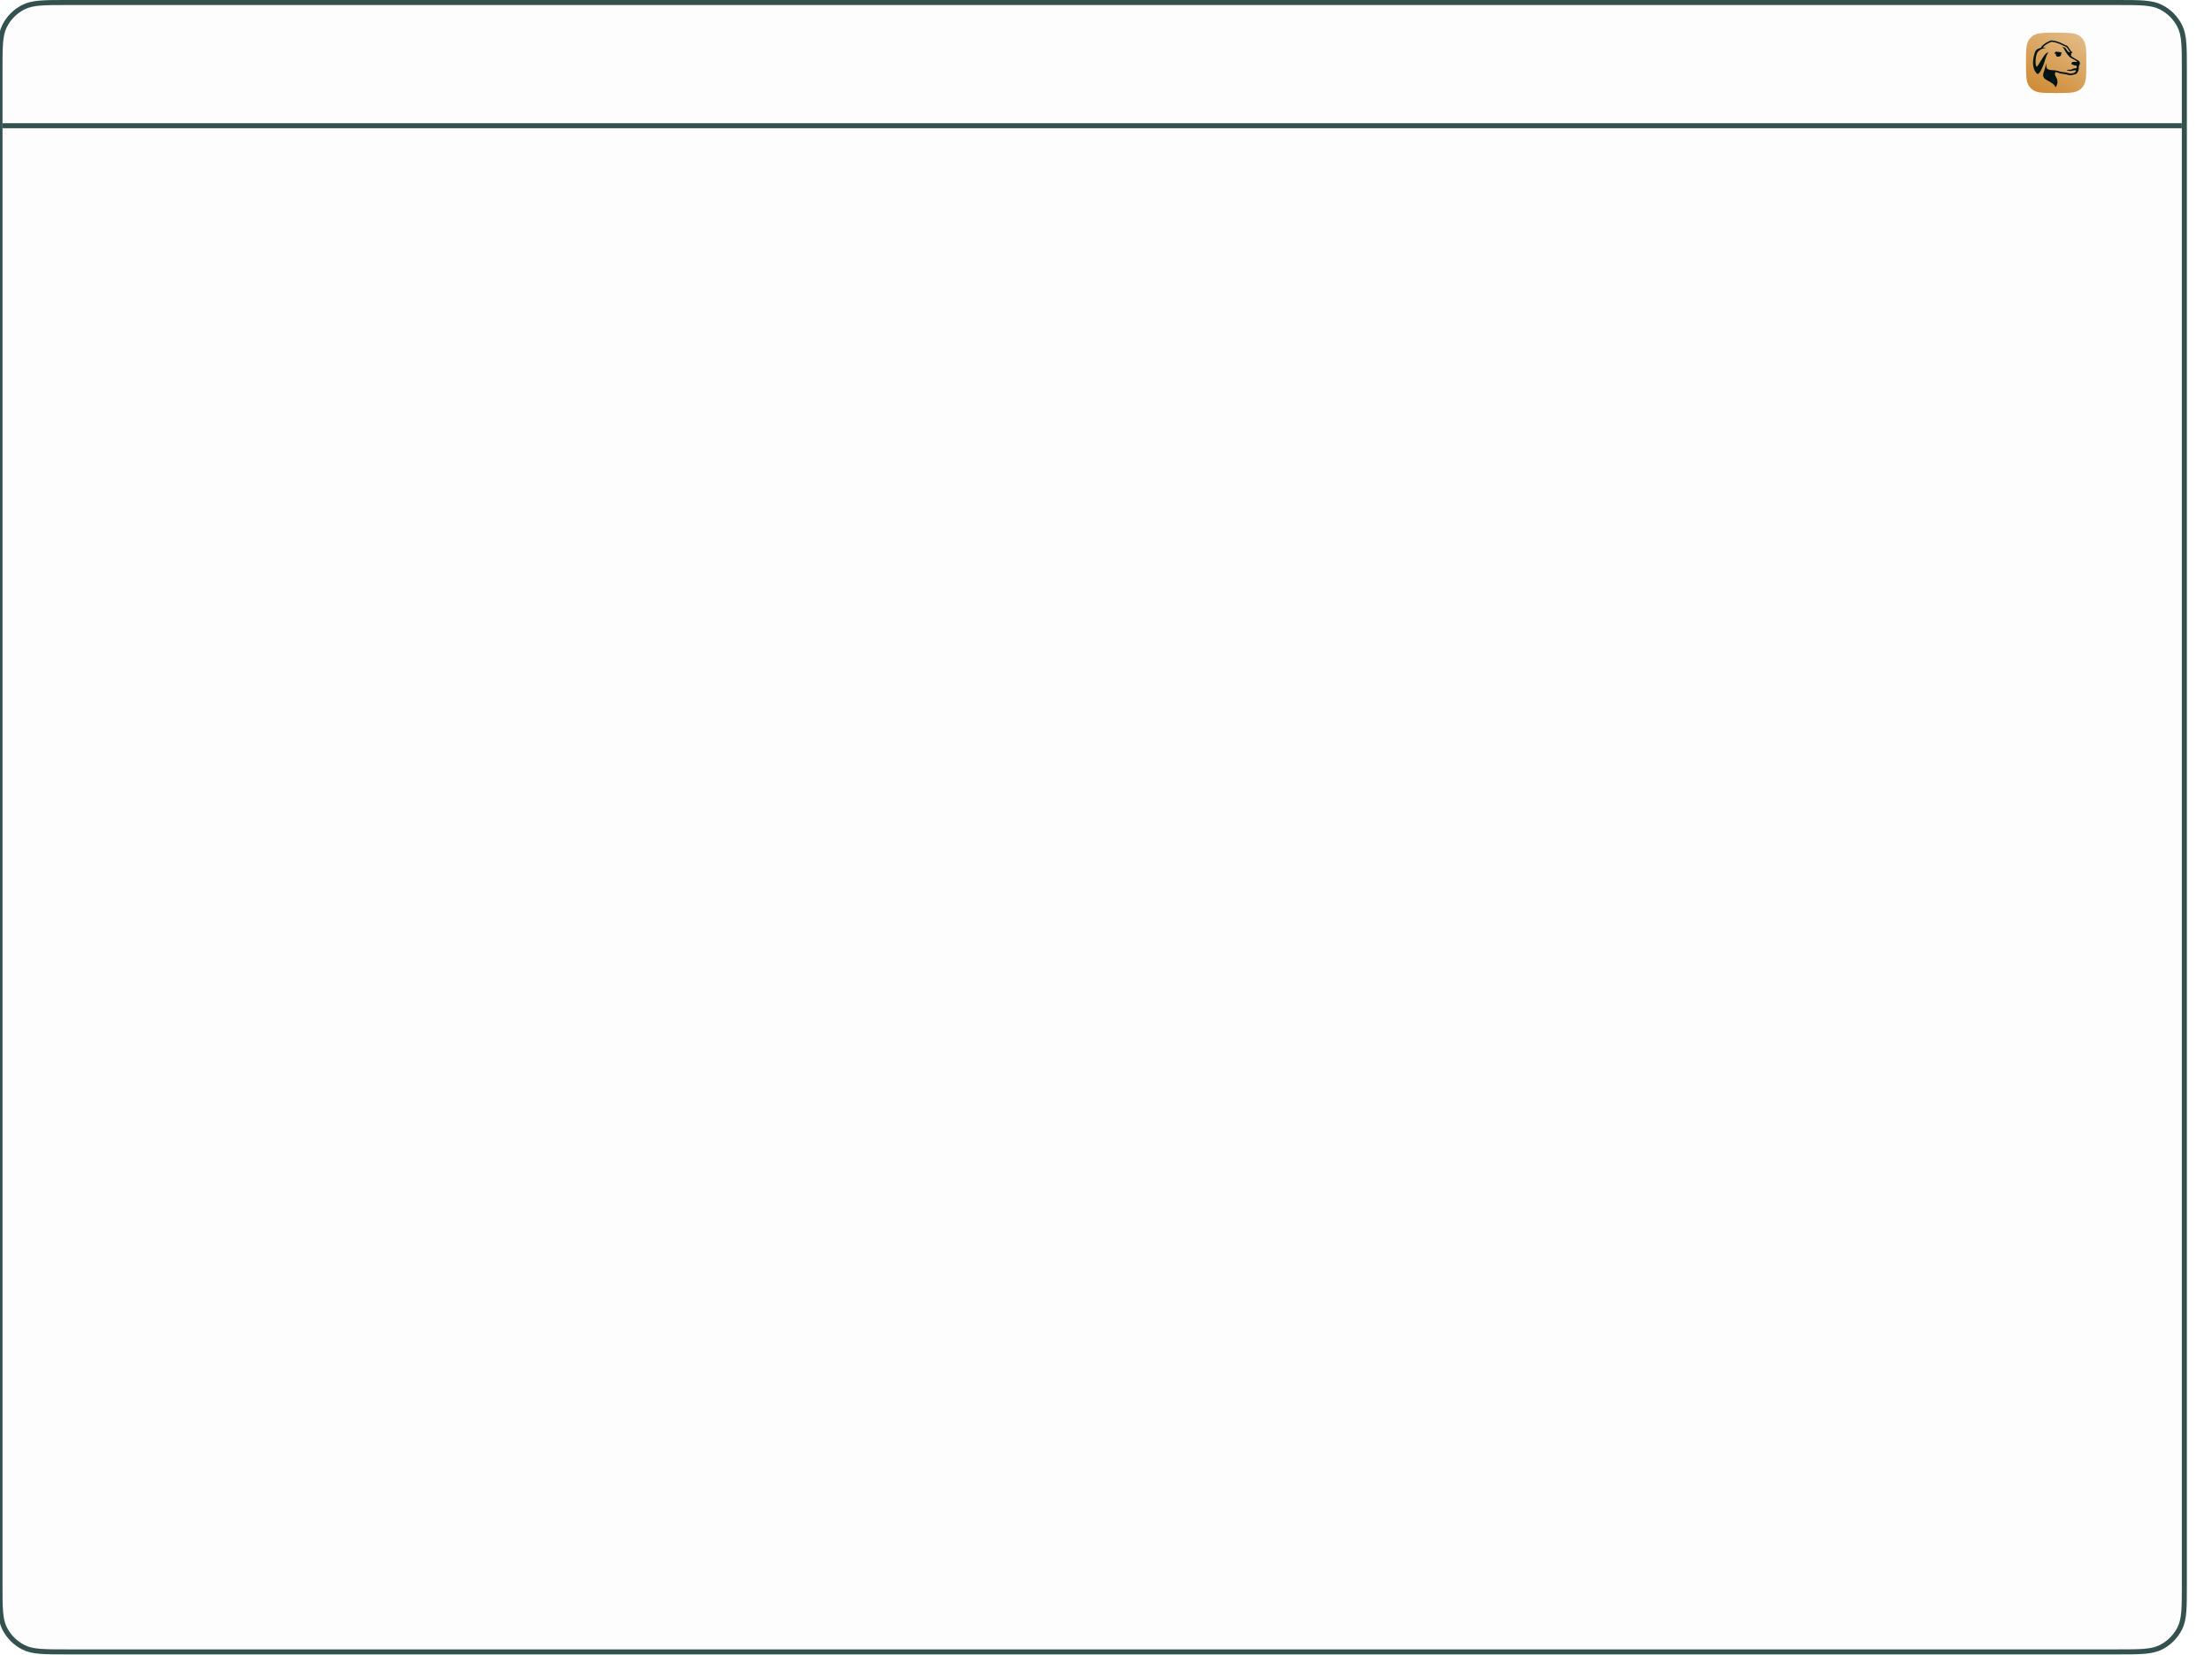
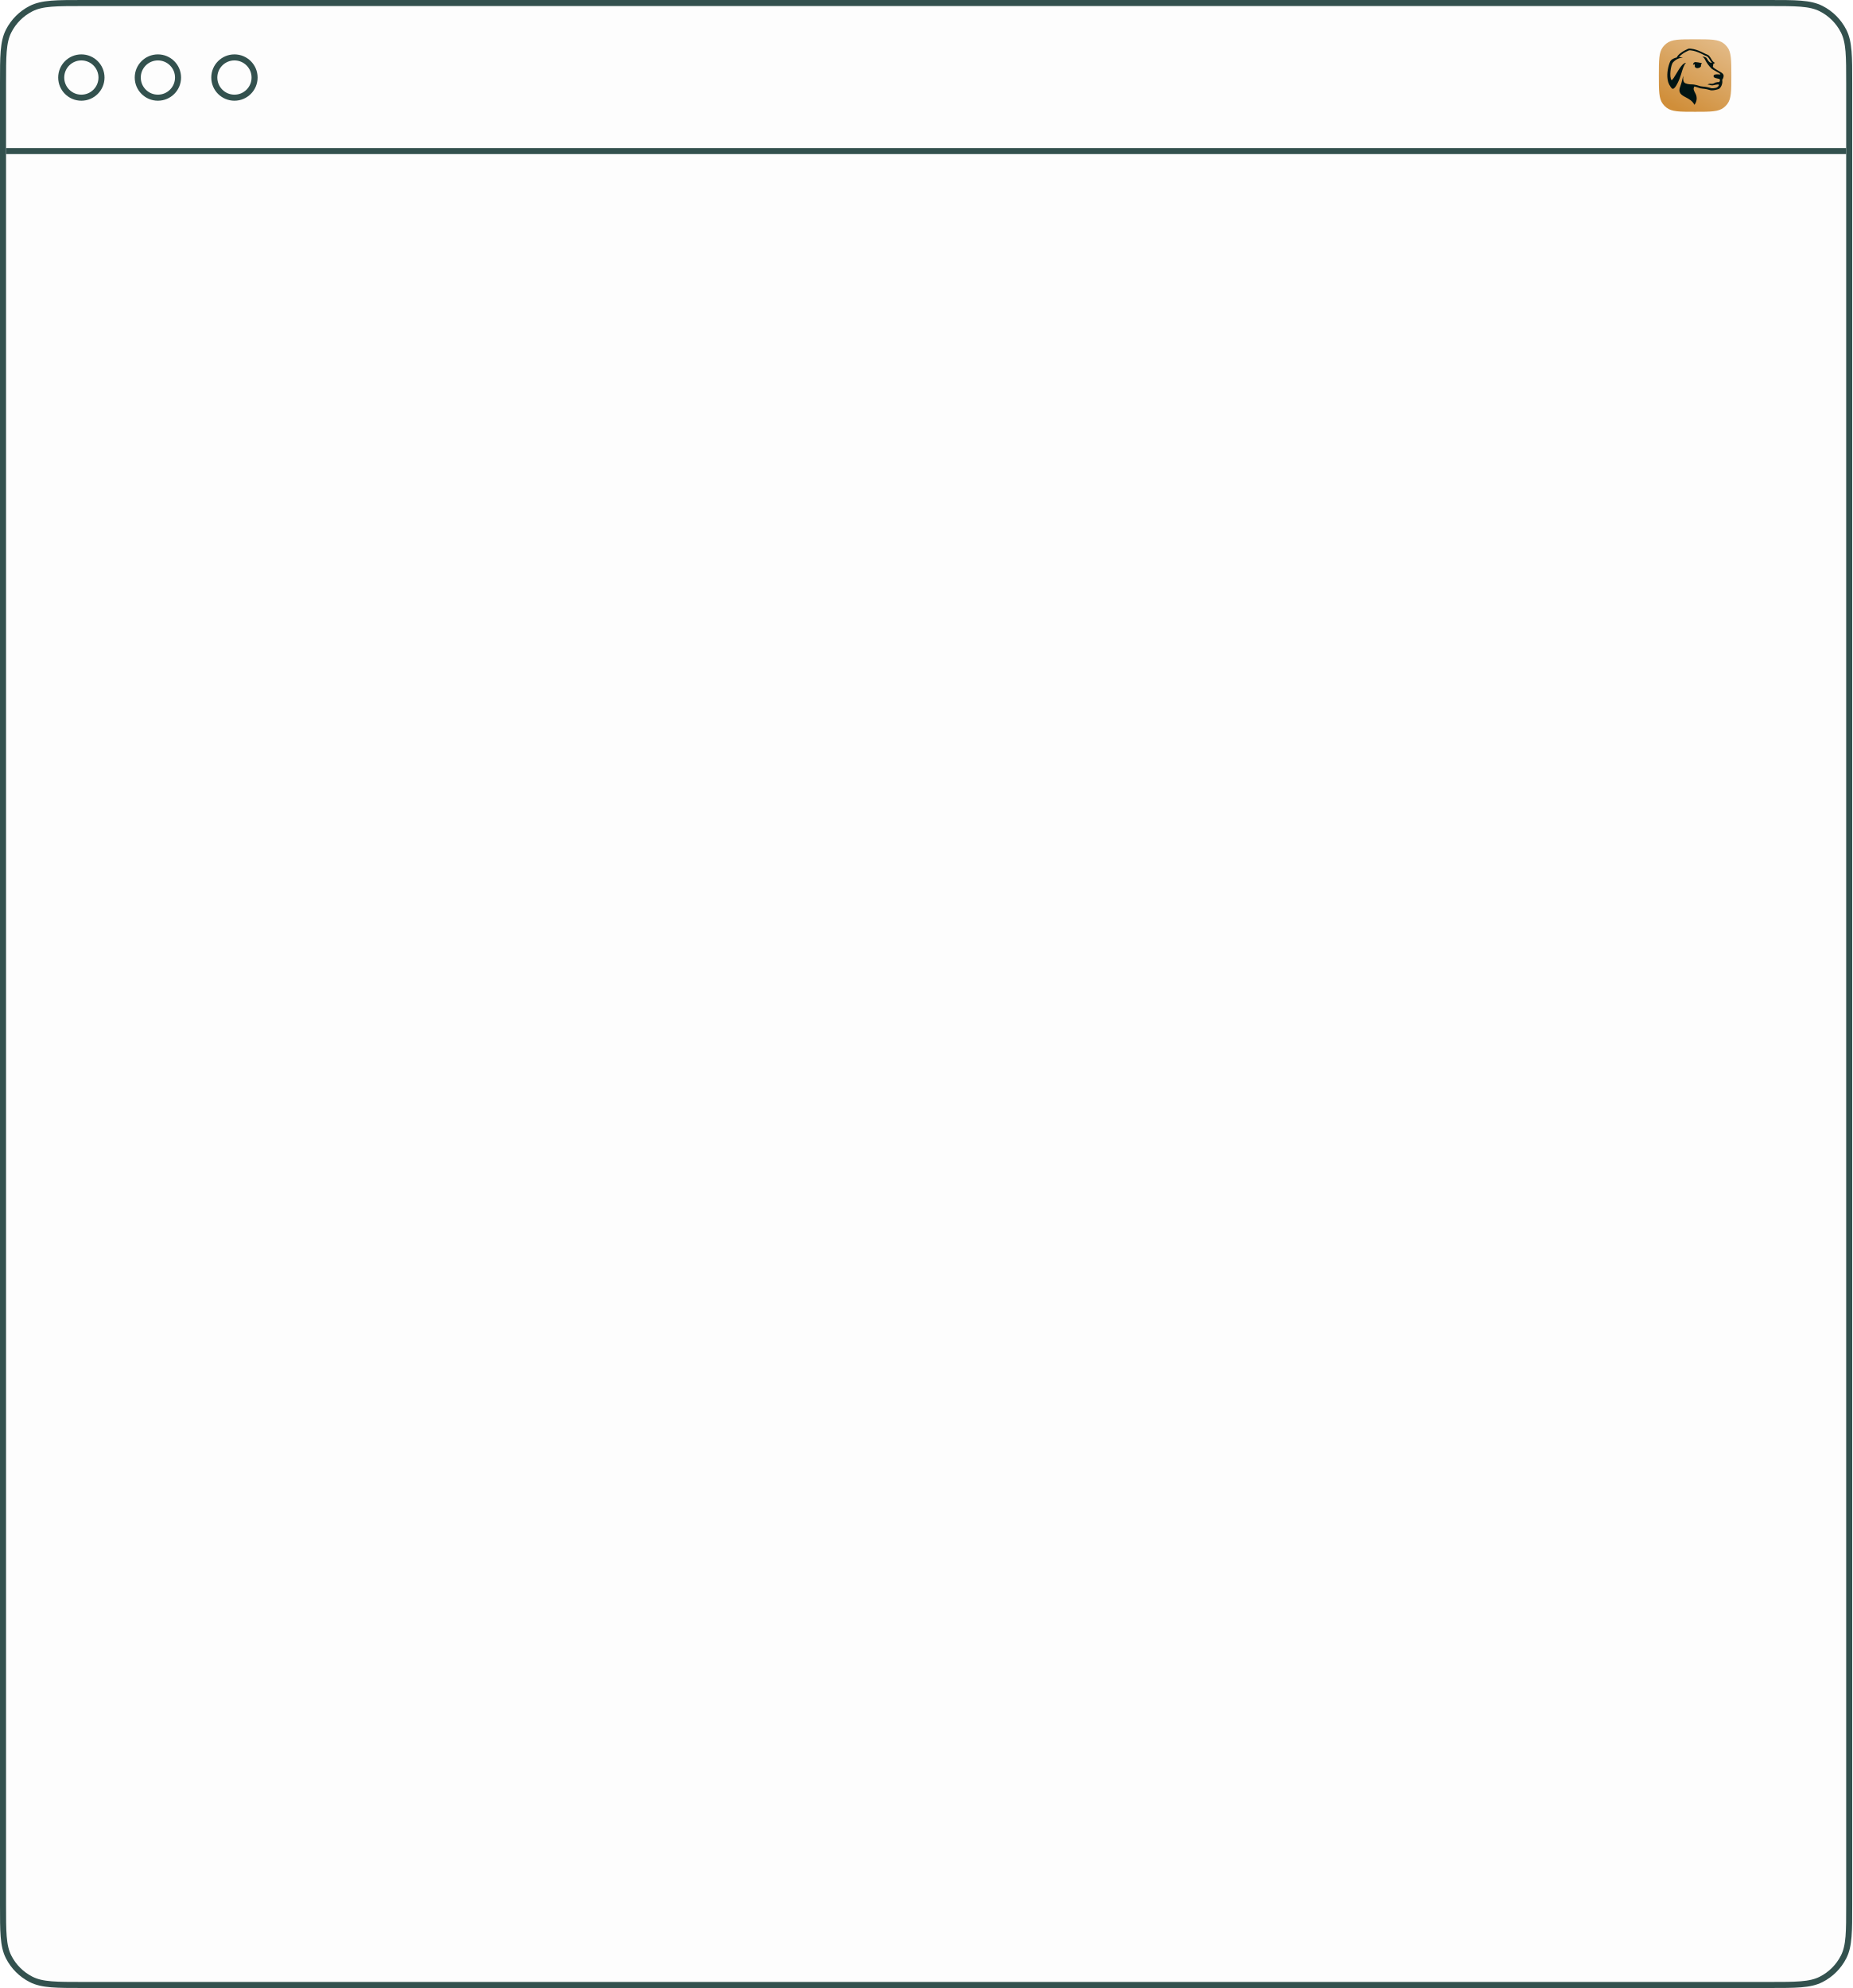
- <svg xmlns="http://www.w3.org/2000/svg" width="880" height="658" viewBox="-102 0 880 658" fill="none">
-   <path d="M740.4 1H-75.4H-75.447C-79.888 1 -83.281 1 -85.99 1.221C-88.72 1.444 -90.842 1.897 -92.718 2.853C-95.917 4.483 -98.517 7.083 -100.147 10.282C-101.103 12.158 -101.556 14.28 -101.779 17.01C-102 19.718 -102 23.112 -102 27.553V27.6V630.4V630.447C-102 634.888 -102 638.281 -101.779 640.99C-101.556 643.72 -101.103 645.842 -100.147 647.718C-98.517 650.917 -95.917 653.517 -92.718 655.147C-90.842 656.103 -88.72 656.556 -85.99 656.779C-83.282 657 -79.888 657 -75.448 657H-75.4H740.4H740.448C744.888 657 748.282 657 750.99 656.779C753.72 656.556 755.842 656.103 757.718 655.147C760.917 653.517 763.517 650.917 765.147 647.718C766.103 645.842 766.556 643.72 766.779 640.99C767 638.282 767 634.888 767 630.448V630.4V27.6V27.552C767 23.112 767 19.718 766.779 17.01C766.556 14.28 766.103 12.158 765.147 10.282C763.517 7.083 760.917 4.483 757.718 2.853C755.842 1.897 753.72 1.444 750.99 1.221C748.281 1 744.888 1 740.447 1H740.4Z" fill="#CCD3D3" fill-opacity="0.05" stroke="#33514E" stroke-width="2" />
-   <line x1="-101" y1="50" x2="766" y2="50" stroke="#33514E" stroke-width="2" />
-   <path d="M704 25C704 19.882 704 17.324 705.353 15.561C705.535 15.323 705.734 15.098 705.947 14.887C706.14 14.697 706.345 14.518 706.561 14.353C708.324 13 710.882 13 716 13C721.118 13 723.676 13 725.439 14.353C725.893 14.701 726.299 15.107 726.647 15.561C728 17.324 728 19.882 728 25C728 30.118 728 32.676 726.647 34.439C726.482 34.655 726.303 34.86 726.113 35.053C725.902 35.266 725.677 35.465 725.439 35.647C723.676 37 721.118 37 716 37C710.882 37 708.324 37 706.561 35.647C706.107 35.299 705.701 34.893 705.353 34.439C704 32.676 704 30.118 704 25Z" fill="url(#paint0_linear_641_10091)" />
-   <path fill-rule="evenodd" clip-rule="evenodd" d="M725.042 24.288C725.249 24.456 725.389 24.693 725.436 24.955C725.446 25.032 725.446 25.109 725.439 25.185C725.419 25.246 725.419 25.295 725.419 25.349C725.402 25.455 725.378 25.56 725.347 25.663C725.284 25.877 725.187 26.08 725.06 26.263C725.036 26.298 725.006 26.338 724.985 26.365C724.978 26.374 724.972 26.381 724.968 26.387C724.968 26.391 724.97 26.397 724.972 26.405C724.979 26.429 724.991 26.47 724.991 26.522C725.025 26.732 725.034 26.945 725.02 27.157C724.991 27.567 724.894 27.97 724.732 28.348C724.571 28.743 724.317 29.093 723.993 29.371L723.956 29.403L723.904 29.423C723.503 29.572 723.092 29.691 722.674 29.779C722.243 29.88 721.802 29.923 721.36 29.909H721.325H721.285C720.372 29.615 719.429 29.422 718.474 29.334C718.214 29.316 717.955 29.279 717.7 29.224C717.442 29.156 717.188 29.071 716.941 28.969C716.556 28.831 716.162 28.717 715.763 28.629C715.575 28.892 715.488 29.213 715.518 29.535C715.547 29.889 715.866 30.498 716.094 30.934C716.142 31.026 716.186 31.11 716.223 31.182C716.48 31.752 716.573 32.382 716.492 33.002C716.412 33.622 716.16 34.207 715.766 34.692C715.143 33.391 713.977 32.774 712.932 32.221C711.428 31.425 710.177 30.763 711.166 28.388C711.446 27.693 711.619 26.93 711.76 26.305C711.881 25.773 711.979 25.341 712.1 25.137V25.154C712.02 25.63 712.02 26.115 712.1 26.591C712.138 26.814 712.222 27.027 712.348 27.215C712.478 27.387 712.653 27.519 712.853 27.597C713.287 27.769 713.745 27.872 714.21 27.902C714.449 27.936 714.688 27.936 714.929 27.936H714.929C715.057 27.936 715.184 27.941 715.311 27.954C715.438 27.965 715.567 27.98 715.694 28C716.195 28.081 716.689 28.202 717.171 28.362C717.604 28.534 718.063 28.631 718.528 28.649C719.517 28.727 720.494 28.92 721.438 29.224C721.815 29.238 722.193 29.209 722.564 29.138C722.658 29.12 722.75 29.1 722.841 29.079C722.882 29.07 722.923 29.061 722.964 29.052C723.611 28.862 724.35 27.859 723.505 27.954C723.27 27.965 723.036 27.994 722.806 28.04C722.597 28.083 722.434 28.122 722.295 28.155C721.874 28.255 721.69 28.299 721.196 28.212C720.848 28.092 720.485 28.015 720.118 27.983C720.426 27.785 720.791 27.695 721.156 27.73C721.425 27.764 721.698 27.752 721.964 27.695C722.098 27.657 722.234 27.583 722.382 27.503C722.5 27.44 722.626 27.372 722.763 27.316C723.153 27.193 723.562 27.139 723.97 27.157C724.072 27.05 724.147 26.92 724.19 26.778C724.232 26.637 724.241 26.487 724.215 26.341C724.132 26.215 724.006 26.124 723.861 26.085C723.804 26.073 723.731 26.058 723.648 26.042C723.221 25.959 722.522 25.824 722.242 25.559C722.05 25.375 721.946 24.814 722.625 24.659C722.984 24.596 723.349 24.584 723.711 24.622C723.867 24.639 724.289 24.679 724.387 24.599C724.321 24.371 723.576 23.963 722.835 23.557C722.184 23.201 721.537 22.846 721.351 22.615C720.526 21.774 719.833 20.813 719.296 19.764C719.122 19.325 718.792 18.966 718.37 18.755C718.872 18.718 719.369 18.867 719.767 19.174C719.825 19.222 719.898 19.353 719.992 19.52C720.255 19.989 720.679 20.746 721.371 20.776C721.444 20.782 721.518 20.77 721.584 20.738C721.241 20.415 721.01 20.025 720.793 19.659C720.464 19.105 720.169 18.608 719.572 18.487C719.563 18.484 719.554 18.48 719.545 18.477C719.409 18.423 719.281 18.373 719.138 18.3L718.732 18.099L717.927 17.708C717.396 17.451 716.849 17.23 716.289 17.044C715.735 16.862 715.164 16.738 714.584 16.673C714.458 16.659 714.288 16.642 714.17 16.642C714.059 16.642 713.95 16.669 713.851 16.719C713.782 16.748 713.704 16.788 713.625 16.829C713.562 16.861 713.499 16.894 713.44 16.92C713.414 16.932 713.389 16.944 713.363 16.955C713.256 17.004 713.148 17.053 713.043 17.104C712.518 17.359 712.022 17.67 711.566 18.033C711.223 18.275 710.922 18.571 710.674 18.91C711.107 18.878 711.541 18.934 711.951 19.074C711.328 19.104 710.717 19.26 710.156 19.533C709.595 19.806 709.096 20.191 708.688 20.663C707.949 21.454 707.374 25.487 708.211 26.554C708.619 26.363 709.171 25.428 709.799 24.367C710.766 22.731 711.912 20.792 712.986 20.804C712.339 21.382 711.839 22.934 711.338 24.674C710.936 26.085 709.57 29.305 708.708 29.383C708.372 29.403 708.248 29.242 708.021 28.914L707.831 28.655C707.5 28.194 707.247 27.681 707.084 27.137C706.933 26.605 706.843 26.057 706.814 25.505C706.784 24.961 706.797 24.416 706.851 23.875C706.909 23.338 707 22.805 707.121 22.279C707.242 21.753 707.399 21.235 707.59 20.73C707.642 20.6 707.693 20.474 707.759 20.344C707.793 20.272 707.831 20.202 707.874 20.134C707.924 20.067 707.979 20.003 708.038 19.945C708.248 19.745 708.485 19.577 708.743 19.445C709.119 19.248 709.52 19.103 709.936 19.013C710.067 18.719 710.247 18.449 710.467 18.214C710.686 17.985 710.923 17.776 711.177 17.587C711.665 17.201 712.193 16.869 712.753 16.599C712.885 16.529 713.058 16.452 713.173 16.403C713.233 16.377 713.297 16.344 713.368 16.308C713.431 16.275 713.499 16.24 713.575 16.205C713.747 16.123 713.934 16.08 714.124 16.078C714.287 16.079 714.449 16.09 714.61 16.113C715.229 16.18 715.839 16.312 716.43 16.506C717.012 16.701 717.581 16.931 718.134 17.196L718.951 17.593L719.356 17.794C719.455 17.848 719.582 17.896 719.719 17.949C719.729 17.953 719.74 17.957 719.75 17.961C719.9 18.019 720.038 18.079 720.187 18.154C720.268 18.195 720.346 18.242 720.42 18.295C720.491 18.352 720.558 18.413 720.621 18.479C720.841 18.718 721.034 18.981 721.196 19.263C721.214 19.295 721.232 19.326 721.249 19.357C721.533 19.854 721.797 20.315 722.208 20.586L722.495 20.776C722.491 20.791 722.484 20.807 722.475 20.822L722.415 20.934L722.127 21.08C722.071 21.108 722.026 21.156 722.004 21.215C721.993 21.242 721.987 21.27 721.987 21.299V21.483C721.988 21.58 721.976 21.677 721.949 21.77C721.938 21.808 721.924 21.841 721.912 21.87C721.894 21.913 721.88 21.947 721.88 21.974C721.872 22.003 721.872 22.034 721.88 22.063C721.961 22.428 723.021 23.04 723.897 23.546C724.451 23.866 724.931 24.144 725.042 24.288ZM717.95 21.762C717.982 22.162 717.496 22.475 716.921 22.541C716.182 22.613 715.809 22.208 715.892 21.696C715.975 21.184 715.616 21.184 715.374 21.472C715.369 21.479 715.362 21.484 715.353 21.486C715.345 21.488 715.336 21.488 715.328 21.485C715.32 21.481 715.313 21.476 715.308 21.468C715.304 21.461 715.302 21.452 715.303 21.443C715.423 20.589 715.924 20.552 716.148 20.552C716.822 20.6 717.49 20.713 718.143 20.891C718.161 20.896 718.178 20.905 718.191 20.918C718.204 20.931 718.213 20.948 718.217 20.966C718.221 20.985 718.22 21.004 718.214 21.021C718.208 21.039 718.197 21.055 718.183 21.067C718.086 21.151 718.013 21.26 717.972 21.383C717.931 21.505 717.924 21.636 717.95 21.762Z" fill="#001413" />
+ <svg xmlns="http://www.w3.org/2000/svg" width="613" height="658" viewBox="0 0 613 658" fill="none">
+   <path d="M585.4 1H27.6H27.553C23.112 1 19.718 1 17.01 1.221C14.28 1.444 12.158 1.897 10.282 2.853C7.083 4.483 4.483 7.083 2.853 10.282C1.897 12.158 1.444 14.28 1.221 17.01C1 19.718 1 23.112 1 27.553V27.6V630.4V630.447C1 634.888 1 638.281 1.221 640.99C1.444 643.72 1.897 645.842 2.853 647.718C4.483 650.917 7.083 653.517 10.282 655.147C12.158 656.103 14.28 656.556 17.01 656.779C19.718 657 23.112 657 27.552 657H27.6H585.4H585.448C589.888 657 593.282 657 595.99 656.779C598.72 656.556 600.842 656.103 602.718 655.147C605.917 653.517 608.517 650.917 610.147 647.718C611.103 645.842 611.556 643.72 611.779 640.99C612 638.282 612 634.888 612 630.448V630.4V27.6V27.552C612 23.112 612 19.718 611.779 17.01C611.556 14.28 611.103 12.158 610.147 10.282C608.517 7.083 605.917 4.483 602.718 2.853C600.842 1.897 598.72 1.444 595.99 1.221C593.281 1 589.888 1 585.447 1H585.4Z" fill="#CCD3D3" fill-opacity="0.05" stroke="#33514E" stroke-width="2" />
+   <line x1="2" y1="50" x2="611" y2="50" stroke="#33514E" stroke-width="2" />
+   <circle cx="26.924" cy="25.667" r="6.667" stroke="#33514E" stroke-width="2" />
+   <circle cx="52.257" cy="25.667" r="6.667" stroke="#33514E" stroke-width="2" />
+   <circle cx="77.59" cy="25.667" r="6.667" stroke="#33514E" stroke-width="2" />
+   <path d="M549 25C549 19.882 549 17.324 550.353 15.561C550.535 15.323 550.734 15.098 550.947 14.887C551.14 14.697 551.345 14.518 551.561 14.353C553.324 13 555.882 13 561 13C566.118 13 568.676 13 570.439 14.353C570.893 14.701 571.299 15.107 571.647 15.561C573 17.324 573 19.882 573 25C573 30.118 573 32.676 571.647 34.439C571.482 34.655 571.303 34.86 571.113 35.053C570.902 35.266 570.677 35.465 570.439 35.647C568.676 37 566.118 37 561 37C555.882 37 553.324 37 551.561 35.647C551.107 35.299 550.701 34.893 550.353 34.439C549 32.676 549 30.118 549 25Z" fill="url(#paint0_linear_641_10091)" />
+   <path fill-rule="evenodd" clip-rule="evenodd" d="M570.042 24.288C570.249 24.456 570.389 24.693 570.436 24.955C570.446 25.032 570.446 25.109 570.439 25.185C570.419 25.246 570.419 25.295 570.419 25.349C570.402 25.455 570.378 25.56 570.347 25.663C570.284 25.877 570.187 26.08 570.06 26.263C570.036 26.298 570.006 26.338 569.985 26.365C569.978 26.374 569.972 26.381 569.968 26.387C569.968 26.391 569.97 26.397 569.972 26.405C569.979 26.429 569.991 26.47 569.991 26.522C570.025 26.732 570.034 26.945 570.02 27.157C569.991 27.567 569.894 27.97 569.732 28.348C569.571 28.743 569.317 29.093 568.993 29.371L568.956 29.403L568.904 29.423C568.503 29.572 568.092 29.691 567.674 29.779C567.243 29.88 566.802 29.923 566.36 29.909H566.325H566.285C565.372 29.615 564.429 29.422 563.474 29.334C563.214 29.316 562.955 29.279 562.7 29.224C562.442 29.156 562.188 29.071 561.941 28.969C561.556 28.831 561.162 28.717 560.763 28.629C560.575 28.892 560.488 29.213 560.518 29.535C560.547 29.889 560.866 30.498 561.094 30.934C561.142 31.026 561.186 31.11 561.223 31.182C561.48 31.752 561.573 32.382 561.492 33.002C561.412 33.622 561.16 34.207 560.766 34.692C560.143 33.391 558.977 32.774 557.932 32.221C556.428 31.425 555.177 30.763 556.166 28.388C556.446 27.693 556.619 26.93 556.76 26.305C556.881 25.773 556.979 25.341 557.1 25.137V25.154C557.02 25.63 557.02 26.115 557.1 26.591C557.138 26.814 557.222 27.027 557.348 27.215C557.478 27.387 557.653 27.519 557.853 27.597C558.287 27.769 558.745 27.872 559.21 27.902C559.449 27.936 559.688 27.936 559.929 27.936H559.929C560.057 27.936 560.184 27.941 560.311 27.954C560.438 27.965 560.567 27.98 560.694 28C561.195 28.081 561.689 28.202 562.171 28.362C562.604 28.534 563.063 28.631 563.528 28.649C564.517 28.727 565.494 28.92 566.438 29.224C566.815 29.238 567.193 29.209 567.564 29.138C567.658 29.12 567.75 29.1 567.841 29.079C567.882 29.07 567.923 29.061 567.964 29.052C568.611 28.862 569.35 27.859 568.505 27.954C568.27 27.965 568.036 27.994 567.806 28.04C567.597 28.083 567.434 28.122 567.295 28.155C566.874 28.255 566.69 28.299 566.196 28.212C565.848 28.092 565.485 28.015 565.118 27.983C565.426 27.785 565.791 27.695 566.156 27.73C566.425 27.764 566.698 27.752 566.964 27.695C567.098 27.657 567.234 27.583 567.382 27.503C567.5 27.44 567.626 27.372 567.763 27.316C568.153 27.193 568.562 27.139 568.97 27.157C569.072 27.05 569.147 26.92 569.19 26.778C569.232 26.637 569.241 26.487 569.215 26.341C569.132 26.215 569.006 26.124 568.861 26.085C568.804 26.073 568.731 26.058 568.648 26.042C568.221 25.959 567.522 25.824 567.242 25.559C567.05 25.375 566.946 24.814 567.625 24.659C567.984 24.596 568.349 24.584 568.711 24.622C568.867 24.639 569.289 24.679 569.387 24.599C569.321 24.371 568.576 23.963 567.835 23.557C567.184 23.201 566.537 22.846 566.351 22.615C565.526 21.774 564.833 20.813 564.296 19.764C564.122 19.325 563.792 18.966 563.37 18.755C563.872 18.718 564.369 18.867 564.767 19.174C564.825 19.222 564.898 19.353 564.992 19.52C565.255 19.989 565.679 20.746 566.371 20.776C566.444 20.782 566.518 20.77 566.584 20.738C566.241 20.415 566.01 20.025 565.793 19.659C565.464 19.105 565.169 18.608 564.572 18.487C564.563 18.484 564.554 18.48 564.545 18.477C564.409 18.423 564.281 18.373 564.138 18.3L563.732 18.099L562.927 17.708C562.396 17.451 561.849 17.23 561.289 17.044C560.735 16.862 560.164 16.738 559.584 16.673C559.458 16.659 559.288 16.642 559.17 16.642C559.059 16.642 558.95 16.669 558.851 16.719C558.782 16.748 558.704 16.788 558.625 16.829C558.562 16.861 558.499 16.894 558.44 16.92C558.414 16.932 558.389 16.944 558.363 16.955C558.256 17.004 558.148 17.053 558.043 17.104C557.518 17.359 557.022 17.67 556.566 18.033C556.223 18.275 555.922 18.571 555.674 18.91C556.107 18.878 556.541 18.934 556.951 19.074C556.328 19.104 555.717 19.26 555.156 19.533C554.595 19.806 554.096 20.191 553.688 20.663C552.949 21.454 552.374 25.487 553.211 26.554C553.619 26.363 554.171 25.428 554.799 24.367C555.766 22.731 556.912 20.792 557.986 20.804C557.339 21.382 556.839 22.934 556.338 24.674C555.936 26.085 554.57 29.305 553.708 29.383C553.372 29.403 553.248 29.242 553.021 28.914L552.831 28.655C552.5 28.194 552.247 27.681 552.084 27.137C551.933 26.605 551.843 26.057 551.814 25.505C551.784 24.961 551.797 24.416 551.851 23.875C551.909 23.338 552 22.805 552.121 22.279C552.242 21.753 552.399 21.235 552.59 20.73C552.642 20.6 552.693 20.474 552.759 20.344C552.793 20.272 552.831 20.202 552.874 20.134C552.924 20.067 552.979 20.003 553.038 19.945C553.248 19.745 553.485 19.577 553.743 19.445C554.119 19.248 554.52 19.103 554.936 19.013C555.067 18.719 555.247 18.449 555.467 18.214C555.686 17.985 555.923 17.776 556.177 17.587C556.665 17.201 557.193 16.869 557.753 16.599C557.885 16.529 558.058 16.452 558.173 16.403C558.233 16.377 558.297 16.344 558.368 16.308C558.431 16.275 558.499 16.24 558.575 16.205C558.747 16.123 558.934 16.08 559.124 16.078C559.287 16.079 559.449 16.09 559.61 16.113C560.229 16.18 560.839 16.312 561.43 16.506C562.012 16.701 562.581 16.931 563.134 17.196L563.951 17.593L564.356 17.794C564.455 17.848 564.582 17.896 564.719 17.949C564.729 17.953 564.74 17.957 564.75 17.961C564.9 18.019 565.038 18.079 565.187 18.154C565.268 18.195 565.346 18.242 565.42 18.295C565.491 18.352 565.558 18.413 565.621 18.479C565.841 18.718 566.034 18.981 566.196 19.263C566.214 19.295 566.232 19.326 566.249 19.357C566.533 19.854 566.797 20.315 567.208 20.586L567.495 20.776C567.491 20.791 567.484 20.807 567.475 20.822L567.415 20.934L567.127 21.08C567.071 21.108 567.026 21.156 567.004 21.215C566.993 21.242 566.987 21.27 566.987 21.299V21.483C566.988 21.58 566.976 21.677 566.949 21.77C566.938 21.808 566.924 21.841 566.912 21.87C566.894 21.913 566.88 21.947 566.88 21.974C566.872 22.003 566.872 22.034 566.88 22.063C566.961 22.428 568.021 23.04 568.897 23.546C569.451 23.866 569.931 24.144 570.042 24.288ZM562.95 21.762C562.982 22.162 562.496 22.475 561.921 22.541C561.182 22.613 560.809 22.208 560.892 21.696C560.975 21.184 560.616 21.184 560.374 21.472C560.369 21.479 560.362 21.484 560.353 21.486C560.345 21.488 560.336 21.488 560.328 21.485C560.32 21.481 560.313 21.476 560.308 21.468C560.304 21.461 560.302 21.452 560.303 21.443C560.423 20.589 560.924 20.552 561.148 20.552C561.822 20.6 562.49 20.713 563.143 20.891C563.161 20.896 563.178 20.905 563.191 20.918C563.204 20.931 563.213 20.948 563.217 20.966C563.221 20.985 563.22 21.004 563.214 21.021C563.208 21.039 563.197 21.055 563.183 21.067C563.086 21.151 563.013 21.26 562.972 21.383C562.931 21.505 562.924 21.636 562.95 21.762Z" fill="#001413" />
  <defs>
-     <linearGradient id="paint0_linear_641_10091" x1="711.584" y1="36.761" x2="724.784" y2="13" gradientUnits="userSpaceOnUse">
+     <linearGradient id="paint0_linear_641_10091" x1="556.584" y1="36.761" x2="569.784" y2="13" gradientUnits="userSpaceOnUse">
      <stop stop-color="#D08E39" />
      <stop offset="1" stop-color="#E3BB88" />
    </linearGradient>
  </defs>
</svg>
